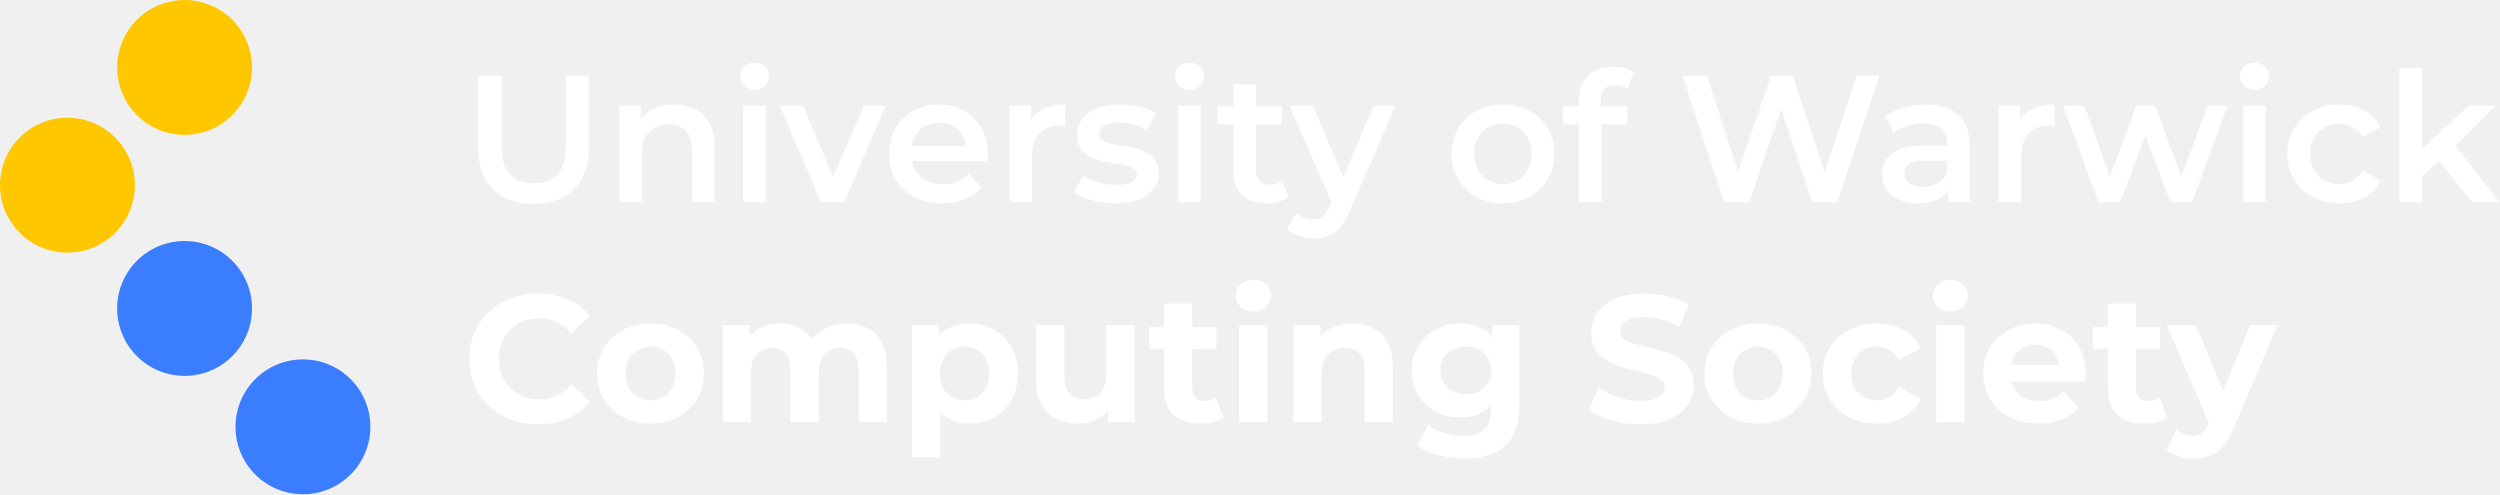
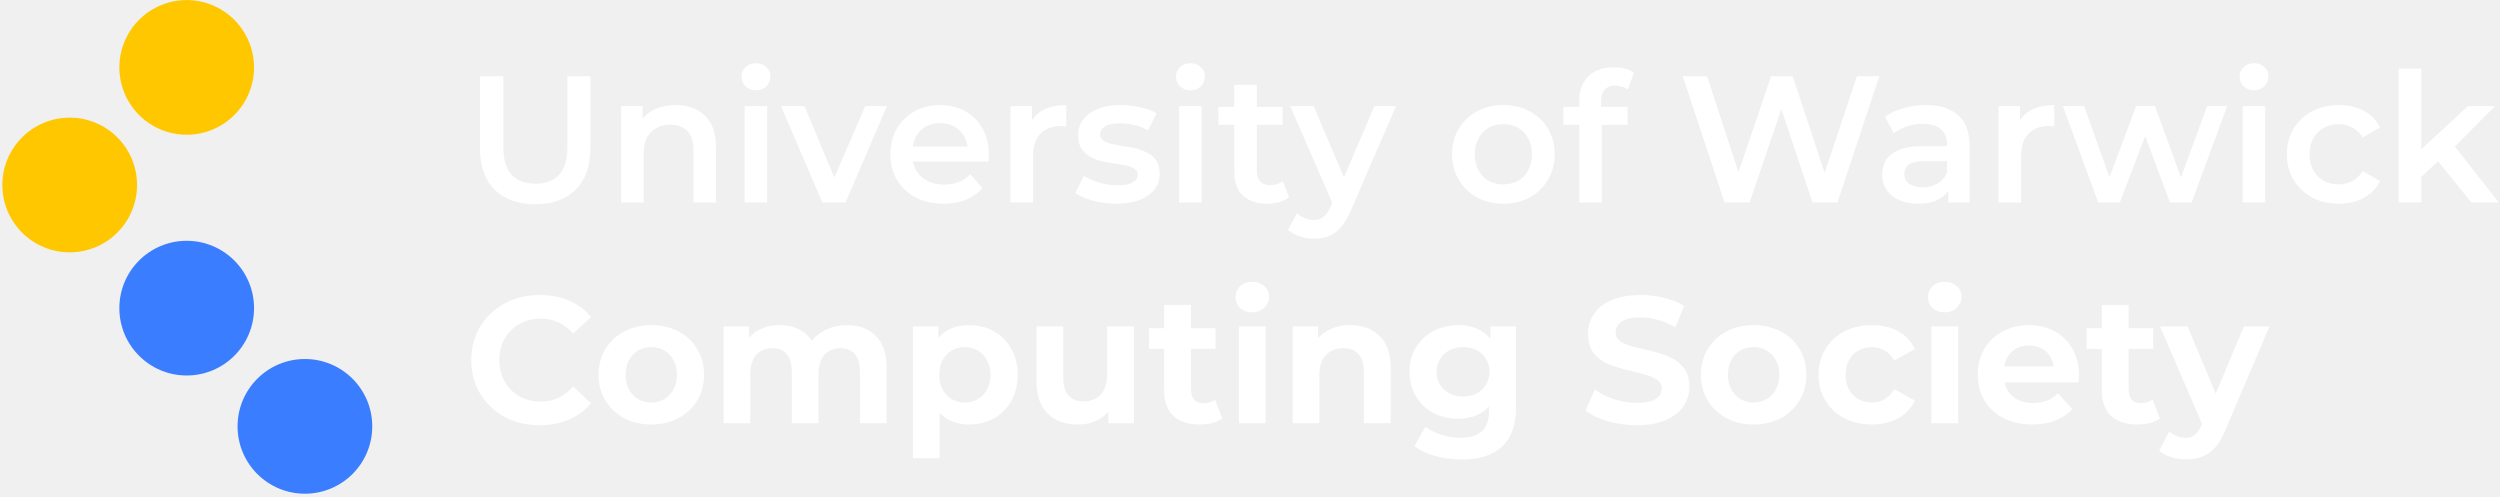
- <svg xmlns="http://www.w3.org/2000/svg" width="1500" height="297" viewBox="0 0 1500 297" fill="none">
-   <path d="M110.746 80.916C102.744 80.916 94.922 78.543 88.269 74.098C81.615 69.652 76.43 63.334 73.368 55.941C70.305 48.548 69.504 40.413 71.065 32.565C72.626 24.717 76.48 17.508 82.138 11.85C87.796 6.192 95.005 2.338 102.853 0.777C110.701 -0.784 118.836 0.018 126.229 3.08C133.621 6.142 139.94 11.328 144.386 17.981C148.831 24.634 151.204 32.456 151.204 40.458C151.195 51.185 146.929 61.471 139.344 69.056C131.759 76.641 121.473 80.907 110.746 80.916V80.916Z" fill="#FFC700" />
-   <path d="M40.458 151.552C62.802 151.552 80.916 133.438 80.916 111.094C80.916 88.749 62.802 70.636 40.458 70.636C18.114 70.636 0 88.749 0 111.094C0 133.438 18.114 151.552 40.458 151.552Z" fill="#FFC700" />
-   <path d="M110.746 225.534C133.09 225.534 151.204 207.42 151.204 185.076C151.204 162.731 133.09 144.618 110.746 144.618C88.401 144.618 70.288 162.731 70.288 185.076C70.288 207.42 88.401 225.534 110.746 225.534Z" fill="#3A7DFF" />
-   <path d="M181.765 296.553C204.11 296.553 222.223 278.439 222.223 256.095C222.223 233.75 204.11 215.637 181.765 215.637C159.421 215.637 141.307 233.75 141.307 256.095C141.307 278.439 159.421 296.553 181.765 296.553Z" fill="#3A7DFF" />
-   <path d="M320.152 122.335C309.751 122.335 301.589 119.41 295.666 113.559C289.816 107.709 286.891 99.258 286.891 88.207V45.412H300.975V87.665C300.975 95.466 302.636 101.136 305.959 104.675C309.354 108.214 314.121 109.984 320.26 109.984C326.399 109.984 331.13 108.214 334.453 104.675C337.775 101.136 339.437 95.466 339.437 87.665V45.412H353.304V88.207C353.304 99.258 350.343 107.709 344.42 113.559C338.57 119.41 330.48 122.335 320.152 122.335ZM404.557 62.747C409.18 62.747 413.297 63.649 416.908 65.455C420.592 67.261 423.481 70.042 425.576 73.797C427.67 77.481 428.718 82.248 428.718 88.099V121.251H415.175V89.832C415.175 84.704 413.947 80.876 411.491 78.348C409.108 75.82 405.749 74.556 401.415 74.556C398.237 74.556 395.42 75.206 392.965 76.506C390.509 77.806 388.595 79.756 387.222 82.357C385.922 84.885 385.272 88.099 385.272 91.999V121.251H371.729V63.397H384.622V78.998L382.347 74.231C384.369 70.547 387.295 67.73 391.123 65.78C395.023 63.758 399.501 62.747 404.557 62.747ZM445.897 121.251V63.397H459.44V121.251H445.897ZM452.723 53.862C450.195 53.862 448.1 53.068 446.439 51.479C444.85 49.89 444.056 47.976 444.056 45.737C444.056 43.425 444.85 41.511 446.439 39.995C448.1 38.406 450.195 37.611 452.723 37.611C455.251 37.611 457.309 38.37 458.898 39.886C460.56 41.331 461.39 43.173 461.39 45.412C461.39 47.795 460.596 49.818 459.007 51.479C457.418 53.068 455.323 53.862 452.723 53.862ZM492.6 121.251L467.789 63.397H481.874L503.217 114.426H496.283L518.385 63.397H531.386L506.576 121.251H492.6ZM565.457 122.01C559.029 122.01 553.395 120.746 548.556 118.218C543.789 115.618 540.069 112.078 537.397 107.6C534.797 103.122 533.496 98.03 533.496 92.324C533.496 86.546 534.76 81.454 537.288 77.048C539.889 72.57 543.428 69.067 547.906 66.539C552.456 64.011 557.621 62.747 563.399 62.747C569.033 62.747 574.053 63.974 578.459 66.43C582.864 68.886 586.331 72.353 588.859 76.831C591.387 81.309 592.651 86.582 592.651 92.649C592.651 93.227 592.615 93.877 592.543 94.599C592.543 95.322 592.507 96.008 592.435 96.658H544.222V87.665H585.284L579.975 90.482C580.048 87.16 579.361 84.234 577.917 81.707C576.472 79.178 574.486 77.192 571.958 75.748C569.502 74.303 566.649 73.581 563.399 73.581C560.076 73.581 557.151 74.303 554.623 75.748C552.167 77.192 550.217 79.215 548.773 81.815C547.4 84.343 546.714 87.34 546.714 90.807V92.974C546.714 96.441 547.509 99.511 549.098 102.183C550.687 104.856 552.926 106.914 555.815 108.359C558.704 109.803 562.027 110.526 565.782 110.526C569.033 110.526 571.958 110.02 574.558 109.009C577.158 107.998 579.47 106.409 581.492 104.242L588.751 112.584C586.151 115.618 582.864 117.965 578.892 119.626C574.992 121.215 570.513 122.01 565.457 122.01ZM605.66 121.251V63.397H618.553V79.323L617.036 74.664C618.769 70.764 621.478 67.803 625.162 65.78C628.918 63.758 633.576 62.747 639.138 62.747V75.639C638.56 75.495 638.018 75.423 637.513 75.423C637.007 75.35 636.502 75.314 635.996 75.314C630.868 75.314 626.787 76.831 623.753 79.865C620.72 82.826 619.203 87.268 619.203 93.191V121.251H605.66ZM669.032 122.01C664.193 122.01 659.534 121.396 655.056 120.168C650.65 118.868 647.147 117.315 644.546 115.509L649.747 105.217C652.347 106.878 655.453 108.25 659.064 109.334C662.676 110.417 666.287 110.959 669.899 110.959C674.16 110.959 677.23 110.381 679.108 109.225C681.058 108.07 682.033 106.517 682.033 104.567C682.033 102.978 681.383 101.786 680.083 100.991C678.783 100.125 677.085 99.475 674.991 99.041C672.896 98.608 670.549 98.211 667.948 97.85C665.42 97.488 662.856 97.019 660.256 96.441C657.728 95.791 655.417 94.888 653.322 93.733C651.228 92.505 649.53 90.879 648.23 88.857C646.93 86.835 646.28 84.162 646.28 80.84C646.28 77.156 647.327 73.978 649.422 71.306C651.517 68.561 654.442 66.466 658.198 65.022C662.026 63.505 666.54 62.747 671.74 62.747C675.641 62.747 679.577 63.18 683.55 64.047C687.522 64.913 690.809 66.141 693.409 67.73L688.208 78.023C685.464 76.362 682.683 75.242 679.866 74.664C677.121 74.014 674.377 73.689 671.632 73.689C667.515 73.689 664.445 74.303 662.423 75.531C660.473 76.759 659.498 78.312 659.498 80.19C659.498 81.923 660.148 83.223 661.448 84.09C662.748 84.957 664.445 85.643 666.54 86.148C668.635 86.654 670.946 87.088 673.474 87.449C676.074 87.738 678.638 88.207 681.166 88.857C683.694 89.507 686.006 90.41 688.1 91.566C690.267 92.649 692 94.202 693.301 96.224C694.601 98.247 695.251 100.883 695.251 104.133C695.251 107.745 694.167 110.887 692 113.559C689.906 116.232 686.908 118.326 683.008 119.843C679.108 121.288 674.449 122.01 669.032 122.01ZM706.914 121.251V63.397H720.456V121.251H706.914ZM713.739 53.862C711.211 53.862 709.117 53.068 707.455 51.479C705.866 49.89 705.072 47.976 705.072 45.737C705.072 43.425 705.866 41.511 707.455 39.995C709.117 38.406 711.211 37.611 713.739 37.611C716.267 37.611 718.326 38.37 719.915 39.886C721.576 41.331 722.407 43.173 722.407 45.412C722.407 47.795 721.612 49.818 720.023 51.479C718.434 53.068 716.339 53.862 713.739 53.862ZM760.008 122.01C753.652 122.01 748.741 120.385 745.274 117.134C741.807 113.812 740.073 108.937 740.073 102.508V50.612H753.616V102.183C753.616 104.928 754.302 107.059 755.674 108.575C757.119 110.092 759.105 110.851 761.633 110.851C764.667 110.851 767.195 110.056 769.217 108.467L773.009 118.11C771.42 119.41 769.47 120.385 767.159 121.035C764.847 121.685 762.464 122.01 760.008 122.01ZM730.539 74.664V63.83H769.109V74.664H730.539ZM787.859 143.028C785.042 143.028 782.225 142.559 779.408 141.62C776.591 140.681 774.244 139.381 772.366 137.72L777.783 127.752C779.155 128.98 780.708 129.955 782.442 130.677C784.175 131.4 785.945 131.761 787.751 131.761C790.206 131.761 792.193 131.147 793.709 129.919C795.226 128.691 796.635 126.632 797.935 123.743L801.293 116.159L802.377 114.534L824.262 63.397H837.263L810.177 125.91C808.372 130.244 806.349 133.675 804.11 136.203C801.943 138.731 799.488 140.5 796.743 141.511C794.071 142.523 791.109 143.028 787.859 143.028ZM799.777 123.31L773.666 63.397H787.751L808.986 113.342L799.777 123.31ZM901.672 122.01C895.749 122.01 890.476 120.746 885.854 118.218C881.231 115.618 877.584 112.078 874.911 107.6C872.239 103.122 870.902 98.03 870.902 92.324C870.902 86.546 872.239 81.454 874.911 77.048C877.584 72.57 881.231 69.067 885.854 66.539C890.476 64.011 895.749 62.747 901.672 62.747C907.667 62.747 912.975 64.011 917.598 66.539C922.293 69.067 925.94 72.534 928.541 76.939C931.213 81.345 932.549 86.474 932.549 92.324C932.549 98.03 931.213 103.122 928.541 107.6C925.94 112.078 922.293 115.618 917.598 118.218C912.975 120.746 907.667 122.01 901.672 122.01ZM901.672 110.417C904.994 110.417 907.956 109.695 910.556 108.25C913.156 106.806 915.178 104.711 916.623 101.967C918.14 99.222 918.898 96.008 918.898 92.324C918.898 88.568 918.14 85.354 916.623 82.682C915.178 79.937 913.156 77.842 910.556 76.398C907.956 74.953 905.03 74.231 901.78 74.231C898.458 74.231 895.496 74.953 892.896 76.398C890.368 77.842 888.346 79.937 886.829 82.682C885.312 85.354 884.554 88.568 884.554 92.324C884.554 96.008 885.312 99.222 886.829 101.967C888.346 104.711 890.368 106.806 892.896 108.25C895.496 109.695 898.421 110.417 901.672 110.417ZM947.341 121.251V60.146C947.341 54.079 949.111 49.24 952.65 45.629C956.262 41.945 961.39 40.103 968.035 40.103C970.418 40.103 972.657 40.356 974.752 40.861C976.919 41.367 978.725 42.161 980.169 43.245L976.486 53.429C975.474 52.635 974.319 52.057 973.019 51.696C971.718 51.262 970.382 51.046 969.01 51.046C966.193 51.046 964.062 51.84 962.618 53.429C961.173 54.946 960.451 57.257 960.451 60.363V66.864L960.884 72.931V121.251H947.341ZM937.807 74.664V63.83H976.377V74.664H937.807ZM1034.61 121.251L1009.48 45.412H1024.1L1046.53 113.993H1039.27L1062.56 45.412H1075.57L1098.21 113.993H1091.17L1114.14 45.412H1127.57L1102.43 121.251H1087.48L1066.79 59.388H1070.69L1049.67 121.251H1034.61ZM1169.05 121.251V109.55L1168.29 107.059V86.582C1168.29 82.609 1167.1 79.54 1164.72 77.373C1162.33 75.134 1158.72 74.014 1153.88 74.014C1150.63 74.014 1147.42 74.52 1144.24 75.531C1141.13 76.542 1138.5 77.951 1136.33 79.756L1131.02 69.897C1134.13 67.514 1137.81 65.744 1142.07 64.588C1146.41 63.361 1150.89 62.747 1155.51 62.747C1163.89 62.747 1170.35 64.769 1174.9 68.814C1179.52 72.786 1181.83 78.962 1181.83 87.34V121.251H1169.05ZM1150.85 122.01C1146.52 122.01 1142.72 121.288 1139.47 119.843C1136.22 118.326 1133.69 116.268 1131.89 113.667C1130.16 110.995 1129.29 107.998 1129.29 104.675C1129.29 101.425 1130.05 98.5 1131.56 95.899C1133.15 93.299 1135.72 91.241 1139.26 89.724C1142.8 88.207 1147.49 87.449 1153.34 87.449H1170.13V96.441H1154.32C1149.69 96.441 1146.59 97.2 1145 98.716C1143.41 100.161 1142.62 101.967 1142.62 104.133C1142.62 106.589 1143.59 108.539 1145.54 109.984C1147.49 111.428 1150.2 112.151 1153.67 112.151C1156.99 112.151 1159.95 111.392 1162.55 109.876C1165.22 108.359 1167.14 106.12 1168.29 103.158L1170.57 111.284C1169.27 114.679 1166.92 117.315 1163.53 119.193C1160.2 121.071 1155.98 122.01 1150.85 122.01ZM1199.22 121.251V63.397H1212.11V79.323L1210.59 74.664C1212.32 70.764 1215.03 67.803 1218.72 65.78C1222.47 63.758 1227.13 62.747 1232.69 62.747V75.639C1232.12 75.495 1231.57 75.423 1231.07 75.423C1230.56 75.35 1230.06 75.314 1229.55 75.314C1224.42 75.314 1220.34 76.831 1217.31 79.865C1214.28 82.826 1212.76 87.268 1212.76 93.191V121.251H1199.22ZM1259.08 121.251L1237.85 63.397H1250.63L1268.83 114.426H1262.77L1281.83 63.397H1293.21L1311.74 114.426H1305.78L1324.52 63.397H1336.55L1315.2 121.251H1302.2L1285.3 76.073H1289.31L1272.08 121.251H1259.08ZM1345.86 121.251V63.397H1359.4V121.251H1345.86ZM1352.68 53.862C1350.16 53.862 1348.06 53.068 1346.4 51.479C1344.81 49.89 1344.02 47.976 1344.02 45.737C1344.02 43.425 1344.81 41.511 1346.4 39.995C1348.06 38.406 1350.16 37.611 1352.68 37.611C1355.21 37.611 1357.27 38.37 1358.86 39.886C1360.52 41.331 1361.35 43.173 1361.35 45.412C1361.35 47.795 1360.56 49.818 1358.97 51.479C1357.38 53.068 1355.28 53.862 1352.68 53.862ZM1403.72 122.01C1397.65 122.01 1392.24 120.746 1387.47 118.218C1382.77 115.618 1379.09 112.078 1376.42 107.6C1373.75 103.122 1372.41 98.03 1372.41 92.324C1372.41 86.546 1373.75 81.454 1376.42 77.048C1379.09 72.57 1382.77 69.067 1387.47 66.539C1392.24 64.011 1397.65 62.747 1403.72 62.747C1409.35 62.747 1414.3 63.902 1418.56 66.213C1422.9 68.453 1426.18 71.775 1428.42 76.181L1418.02 82.248C1416.29 79.504 1414.16 77.481 1411.63 76.181C1409.17 74.881 1406.5 74.231 1403.61 74.231C1400.29 74.231 1397.29 74.953 1394.62 76.398C1391.95 77.842 1389.85 79.937 1388.34 82.682C1386.82 85.354 1386.06 88.568 1386.06 92.324C1386.06 96.08 1386.82 99.33 1388.34 102.075C1389.85 104.747 1391.95 106.806 1394.62 108.25C1397.29 109.695 1400.29 110.417 1403.61 110.417C1406.5 110.417 1409.17 109.767 1411.63 108.467C1414.16 107.167 1416.29 105.145 1418.02 102.4L1428.42 108.467C1426.18 112.801 1422.9 116.159 1418.56 118.543C1414.3 120.854 1409.35 122.01 1403.72 122.01ZM1450.65 108.359L1450.98 91.349L1481.2 63.397H1497.45L1471.78 89.182L1464.63 95.141L1450.65 108.359ZM1439.6 121.251V40.861H1453.14V121.251H1439.6ZM1483.26 121.251L1462.14 95.141L1470.69 84.307L1499.73 121.251H1483.26ZM322.644 254.552C316.793 254.552 311.34 253.613 306.284 251.735C301.3 249.785 296.966 247.04 293.283 243.501C289.599 239.961 286.71 235.808 284.615 231.041C282.593 226.274 281.582 221.038 281.582 215.332C281.582 209.626 282.593 204.389 284.615 199.622C286.71 194.855 289.599 190.702 293.283 187.163C297.039 183.623 301.408 180.915 306.392 179.037C311.376 177.087 316.829 176.112 322.752 176.112C329.325 176.112 335.247 177.267 340.52 179.579C345.865 181.818 350.343 185.14 353.955 189.546L342.687 199.947C340.087 196.986 337.198 194.783 334.02 193.338C330.841 191.821 327.375 191.063 323.619 191.063C320.079 191.063 316.829 191.641 313.868 192.796C310.906 193.952 308.342 195.613 306.176 197.78C304.009 199.947 302.311 202.511 301.083 205.472C299.928 208.434 299.35 211.72 299.35 215.332C299.35 218.943 299.928 222.229 301.083 225.191C302.311 228.152 304.009 230.716 306.176 232.883C308.342 235.05 310.906 236.711 313.868 237.867C316.829 239.023 320.079 239.6 323.619 239.6C327.375 239.6 330.841 238.878 334.02 237.433C337.198 235.917 340.087 233.641 342.687 230.608L353.955 241.009C350.343 245.415 345.865 248.773 340.52 251.085C335.247 253.396 329.289 254.552 322.644 254.552ZM390.341 254.118C384.129 254.118 378.604 252.818 373.764 250.218C368.997 247.618 365.205 244.078 362.388 239.6C359.644 235.05 358.271 229.886 358.271 224.107C358.271 218.257 359.644 213.093 362.388 208.614C365.205 204.064 368.997 200.525 373.764 197.997C378.604 195.397 384.129 194.097 390.341 194.097C396.48 194.097 401.969 195.397 406.809 197.997C411.648 200.525 415.44 204.028 418.185 208.506C420.929 212.984 422.302 218.185 422.302 224.107C422.302 229.886 420.929 235.05 418.185 239.6C415.44 244.078 411.648 247.618 406.809 250.218C401.969 252.818 396.48 254.118 390.341 254.118ZM390.341 240.25C393.158 240.25 395.686 239.6 397.925 238.3C400.164 237 401.933 235.158 403.233 232.775C404.533 230.319 405.184 227.43 405.184 224.107C405.184 220.713 404.533 217.824 403.233 215.44C401.933 213.056 400.164 211.215 397.925 209.915C395.686 208.614 393.158 207.964 390.341 207.964C387.524 207.964 384.996 208.614 382.757 209.915C380.518 211.215 378.712 213.056 377.34 215.44C376.039 217.824 375.389 220.713 375.389 224.107C375.389 227.43 376.039 230.319 377.34 232.775C378.712 235.158 380.518 237 382.757 238.3C384.996 239.6 387.524 240.25 390.341 240.25ZM508.247 194.097C512.869 194.097 516.95 195.035 520.489 196.913C524.101 198.719 526.918 201.536 528.94 205.364C531.035 209.12 532.082 213.959 532.082 219.882V253.251H515.181V222.482C515.181 217.787 514.206 214.32 512.255 212.081C510.305 209.842 507.561 208.723 504.021 208.723C501.566 208.723 499.363 209.301 497.412 210.456C495.462 211.54 493.946 213.201 492.862 215.44C491.779 217.679 491.237 220.532 491.237 223.999V253.251H474.336V222.482C474.336 217.787 473.36 214.32 471.41 212.081C469.532 209.842 466.824 208.723 463.285 208.723C460.829 208.723 458.626 209.301 456.676 210.456C454.726 211.54 453.209 213.201 452.125 215.44C451.042 217.679 450.5 220.532 450.5 223.999V253.251H433.599V194.963H449.742V210.89L446.708 206.231C448.731 202.258 451.584 199.261 455.267 197.238C459.023 195.144 463.285 194.097 468.052 194.097C473.397 194.097 478.055 195.469 482.028 198.214C486.073 200.886 488.745 205.003 490.045 210.565L484.086 208.939C486.037 204.389 489.142 200.778 493.404 198.105C497.738 195.433 502.685 194.097 508.247 194.097ZM581.684 254.118C576.773 254.118 572.475 253.035 568.792 250.868C565.108 248.701 562.219 245.415 560.124 241.009C558.102 236.531 557.091 230.897 557.091 224.107C557.091 217.246 558.066 211.612 560.016 207.206C561.966 202.8 564.783 199.514 568.466 197.347C572.15 195.18 576.556 194.097 581.684 194.097C587.174 194.097 592.085 195.361 596.419 197.889C600.825 200.344 604.292 203.811 606.82 208.289C609.42 212.768 610.72 218.04 610.72 224.107C610.72 230.247 609.42 235.556 606.82 240.034C604.292 244.512 600.825 247.979 596.419 250.435C592.085 252.89 587.174 254.118 581.684 254.118ZM547.231 274.27V194.963H563.374V206.881L563.049 224.216L564.133 241.442V274.27H547.231ZM578.759 240.25C581.576 240.25 584.068 239.6 586.235 238.3C588.474 237 590.243 235.158 591.543 232.775C592.916 230.319 593.602 227.43 593.602 224.107C593.602 220.713 592.916 217.824 591.543 215.44C590.243 213.056 588.474 211.215 586.235 209.915C584.068 208.614 581.576 207.964 578.759 207.964C575.942 207.964 573.414 208.614 571.175 209.915C568.936 211.215 567.166 213.056 565.866 215.44C564.566 217.824 563.916 220.713 563.916 224.107C563.916 227.43 564.566 230.319 565.866 232.775C567.166 235.158 568.936 237 571.175 238.3C573.414 239.6 575.942 240.25 578.759 240.25ZM646.628 254.118C641.789 254.118 637.455 253.179 633.627 251.301C629.871 249.423 626.946 246.57 624.851 242.742C622.756 238.842 621.709 233.894 621.709 227.899V194.963H638.611V225.407C638.611 230.247 639.622 233.822 641.644 236.133C643.739 238.372 646.664 239.492 650.42 239.492C653.02 239.492 655.331 238.95 657.354 237.867C659.376 236.711 660.965 234.978 662.121 232.666C663.276 230.283 663.854 227.322 663.854 223.782V194.963H680.756V253.251H664.721V237.217L667.646 241.876C665.696 245.92 662.807 248.99 658.979 251.085C655.223 253.107 651.106 254.118 646.628 254.118ZM720.249 254.118C713.387 254.118 708.042 252.385 704.214 248.918C700.386 245.379 698.472 240.142 698.472 233.208V182.071H715.374V232.991C715.374 235.447 716.024 237.361 717.324 238.734C718.624 240.034 720.393 240.684 722.633 240.684C725.305 240.684 727.58 239.961 729.458 238.517L734.009 250.435C732.275 251.662 730.18 252.601 727.725 253.251C725.341 253.829 722.849 254.118 720.249 254.118ZM689.48 209.264V196.263H729.892V209.264H689.48ZM743.496 253.251V194.963H760.398V253.251H743.496ZM751.947 186.838C748.841 186.838 746.313 185.935 744.363 184.129C742.413 182.323 741.438 180.084 741.438 177.412C741.438 174.739 742.413 172.5 744.363 170.695C746.313 168.889 748.841 167.986 751.947 167.986C755.053 167.986 757.581 168.853 759.531 170.586C761.481 172.247 762.456 174.414 762.456 177.087C762.456 179.904 761.481 182.251 759.531 184.129C757.653 185.935 755.125 186.838 751.947 186.838ZM811.511 194.097C816.134 194.097 820.251 195.035 823.862 196.913C827.546 198.719 830.435 201.536 832.53 205.364C834.624 209.12 835.672 213.959 835.672 219.882V253.251H818.77V222.482C818.77 217.787 817.723 214.32 815.628 212.081C813.606 209.842 810.717 208.723 806.961 208.723C804.289 208.723 801.869 209.301 799.702 210.456C797.607 211.54 795.946 213.237 794.718 215.548C793.563 217.86 792.985 220.821 792.985 224.432V253.251H776.083V194.963H792.226V211.106L789.193 206.231C791.288 202.331 794.285 199.333 798.185 197.238C802.086 195.144 806.528 194.097 811.511 194.097ZM878.826 275.137C873.337 275.137 868.028 274.45 862.9 273.078C857.844 271.778 853.618 269.792 850.224 267.119L856.941 254.985C859.396 257.007 862.502 258.596 866.258 259.752C870.086 260.98 873.842 261.594 877.526 261.594C883.521 261.594 887.854 260.258 890.527 257.585C893.272 254.913 894.644 250.94 894.644 245.667V236.892L895.727 222.266L895.511 207.531V194.963H911.545V243.501C911.545 254.335 908.728 262.316 903.095 267.444C897.461 272.573 889.371 275.137 878.826 275.137ZM876.226 250.435C870.809 250.435 865.897 249.279 861.491 246.968C857.157 244.584 853.654 241.298 850.982 237.108C848.382 232.847 847.082 227.899 847.082 222.266C847.082 216.56 848.382 211.612 850.982 207.423C853.654 203.161 857.157 199.875 861.491 197.563C865.897 195.252 870.809 194.097 876.226 194.097C881.137 194.097 885.471 195.108 889.227 197.13C892.983 199.08 895.908 202.15 898.002 206.339C900.097 210.456 901.144 215.765 901.144 222.266C901.144 228.694 900.097 234.003 898.002 238.192C895.908 242.309 892.983 245.379 889.227 247.401C885.471 249.423 881.137 250.435 876.226 250.435ZM879.584 236.567C882.546 236.567 885.182 235.989 887.493 234.833C889.805 233.605 891.61 231.908 892.91 229.741C894.211 227.574 894.861 225.082 894.861 222.266C894.861 219.376 894.211 216.885 892.91 214.79C891.61 212.623 889.805 210.962 887.493 209.806C885.182 208.578 882.546 207.964 879.584 207.964C876.623 207.964 873.987 208.578 871.675 209.806C869.364 210.962 867.522 212.623 866.15 214.79C864.85 216.885 864.2 219.376 864.2 222.266C864.2 225.082 864.85 227.574 866.15 229.741C867.522 231.908 869.364 233.605 871.675 234.833C873.987 235.989 876.623 236.567 879.584 236.567ZM984.069 254.552C978.002 254.552 972.188 253.757 966.626 252.168C961.065 250.507 956.587 248.376 953.192 245.776L959.151 232.558C962.401 234.869 966.229 236.783 970.635 238.3C975.113 239.745 979.627 240.467 984.178 240.467C987.645 240.467 990.426 240.142 992.52 239.492C994.687 238.77 996.276 237.795 997.287 236.567C998.298 235.339 998.804 233.93 998.804 232.341C998.804 230.319 998.01 228.73 996.421 227.574C994.831 226.346 992.737 225.371 990.137 224.649C987.536 223.855 984.647 223.132 981.469 222.482C978.363 221.76 975.222 220.893 972.043 219.882C968.938 218.871 966.085 217.571 963.484 215.982C960.884 214.393 958.753 212.298 957.092 209.698C955.503 207.098 954.709 203.775 954.709 199.73C954.709 195.397 955.864 191.46 958.176 187.921C960.559 184.31 964.098 181.457 968.793 179.362C973.56 177.195 979.519 176.112 986.67 176.112C991.437 176.112 996.132 176.69 1000.75 177.845C1005.38 178.929 1009.46 180.59 1013 182.829L1007.58 196.155C1004.04 194.133 1000.5 192.652 996.962 191.713C993.423 190.702 989.956 190.196 986.561 190.196C983.167 190.196 980.386 190.593 978.219 191.388C976.052 192.182 974.499 193.23 973.56 194.53C972.621 195.758 972.152 197.202 972.152 198.864C972.152 200.814 972.946 202.403 974.535 203.631C976.124 204.786 978.219 205.725 980.819 206.448C983.419 207.17 986.272 207.892 989.378 208.614C992.556 209.337 995.698 210.167 998.804 211.106C1001.98 212.045 1004.87 213.309 1007.47 214.898C1010.07 216.487 1012.17 218.582 1013.76 221.182C1015.42 223.782 1016.25 227.069 1016.25 231.041C1016.25 235.303 1015.06 239.203 1012.67 242.742C1010.29 246.281 1006.71 249.134 1001.95 251.301C997.251 253.468 991.292 254.552 984.069 254.552ZM1054.78 254.118C1048.57 254.118 1043.05 252.818 1038.21 250.218C1033.44 247.618 1029.65 244.078 1026.83 239.6C1024.09 235.05 1022.71 229.886 1022.71 224.107C1022.71 218.257 1024.09 213.093 1026.83 208.614C1029.65 204.064 1033.44 200.525 1038.21 197.997C1043.05 195.397 1048.57 194.097 1054.78 194.097C1060.92 194.097 1066.41 195.397 1071.25 197.997C1076.09 200.525 1079.88 204.028 1082.63 208.506C1085.37 212.984 1086.75 218.185 1086.75 224.107C1086.75 229.886 1085.37 235.05 1082.63 239.6C1079.88 244.078 1076.09 247.618 1071.25 250.218C1066.41 252.818 1060.92 254.118 1054.78 254.118ZM1054.78 240.25C1057.6 240.25 1060.13 239.6 1062.37 238.3C1064.61 237 1066.38 235.158 1067.68 232.775C1068.98 230.319 1069.63 227.43 1069.63 224.107C1069.63 220.713 1068.98 217.824 1067.68 215.44C1066.38 213.056 1064.61 211.215 1062.37 209.915C1060.13 208.614 1057.6 207.964 1054.78 207.964C1051.97 207.964 1049.44 208.614 1047.2 209.915C1044.96 211.215 1043.16 213.056 1041.78 215.44C1040.48 217.824 1039.83 220.713 1039.83 224.107C1039.83 227.43 1040.48 230.319 1041.78 232.775C1043.16 235.158 1044.96 237 1047.2 238.3C1049.44 239.6 1051.97 240.25 1054.78 240.25ZM1126.21 254.118C1119.93 254.118 1114.33 252.854 1109.42 250.326C1104.51 247.726 1100.64 244.151 1097.83 239.6C1095.08 235.05 1093.71 229.886 1093.71 224.107C1093.71 218.257 1095.08 213.093 1097.83 208.614C1100.64 204.064 1104.51 200.525 1109.42 197.997C1114.33 195.397 1119.93 194.097 1126.21 194.097C1132.35 194.097 1137.7 195.397 1142.25 197.997C1146.8 200.525 1150.15 204.172 1152.32 208.939L1139.21 215.982C1137.7 213.237 1135.78 211.215 1133.47 209.915C1131.23 208.614 1128.78 207.964 1126.1 207.964C1123.21 207.964 1120.61 208.614 1118.3 209.915C1115.99 211.215 1114.15 213.056 1112.78 215.44C1111.48 217.824 1110.83 220.713 1110.83 224.107C1110.83 227.502 1111.48 230.391 1112.78 232.775C1114.15 235.158 1115.99 237 1118.3 238.3C1120.61 239.6 1123.21 240.25 1126.1 240.25C1128.78 240.25 1131.23 239.636 1133.47 238.409C1135.78 237.108 1137.7 235.05 1139.21 232.233L1152.32 239.384C1150.15 244.078 1146.8 247.726 1142.25 250.326C1137.7 252.854 1132.35 254.118 1126.21 254.118ZM1161.74 253.251V194.963H1178.64V253.251H1161.74ZM1170.19 186.838C1167.08 186.838 1164.55 185.935 1162.6 184.129C1160.65 182.323 1159.68 180.084 1159.68 177.412C1159.68 174.739 1160.65 172.5 1162.6 170.695C1164.55 168.889 1167.08 167.986 1170.19 167.986C1173.29 167.986 1175.82 168.853 1177.77 170.586C1179.72 172.247 1180.7 174.414 1180.7 177.087C1180.7 179.904 1179.72 182.251 1177.77 184.129C1175.89 185.935 1173.36 186.838 1170.19 186.838ZM1223.25 254.118C1216.61 254.118 1210.76 252.818 1205.7 250.218C1200.72 247.618 1196.85 244.078 1194.11 239.6C1191.36 235.05 1189.99 229.886 1189.99 224.107C1189.99 218.257 1191.33 213.093 1194 208.614C1196.74 204.064 1200.46 200.525 1205.16 197.997C1209.85 195.397 1215.16 194.097 1221.08 194.097C1226.79 194.097 1231.92 195.324 1236.47 197.78C1241.09 200.164 1244.74 203.631 1247.41 208.181C1250.08 212.659 1251.42 218.04 1251.42 224.324C1251.42 224.974 1251.38 225.733 1251.31 226.599C1251.24 227.394 1251.17 228.152 1251.09 228.874H1203.75V219.015H1242.21L1235.71 221.941C1235.71 218.907 1235.1 216.271 1233.87 214.032C1232.64 211.792 1230.94 210.059 1228.78 208.831C1226.61 207.531 1224.08 206.881 1221.19 206.881C1218.3 206.881 1215.74 207.531 1213.5 208.831C1211.33 210.059 1209.64 211.829 1208.41 214.14C1207.18 216.379 1206.57 219.051 1206.57 222.157V224.757C1206.57 227.935 1207.25 230.752 1208.62 233.208C1210.07 235.592 1212.06 237.433 1214.58 238.734C1217.18 239.961 1220.22 240.575 1223.68 240.575C1226.79 240.575 1229.5 240.106 1231.81 239.167C1234.19 238.228 1236.36 236.82 1238.31 234.942L1247.3 244.692C1244.63 247.726 1241.27 250.073 1237.23 251.735C1233.18 253.324 1228.52 254.118 1223.25 254.118ZM1286.51 254.118C1279.65 254.118 1274.3 252.385 1270.47 248.918C1266.64 245.379 1264.73 240.142 1264.73 233.208V182.071H1281.63V232.991C1281.63 235.447 1282.28 237.361 1283.58 238.734C1284.88 240.034 1286.65 240.684 1288.89 240.684C1291.56 240.684 1293.84 239.961 1295.72 238.517L1300.27 250.435C1298.53 251.662 1296.44 252.601 1293.98 253.251C1291.6 253.829 1289.11 254.118 1286.51 254.118ZM1255.74 209.264V196.263H1296.15V209.264H1255.74ZM1316.06 275.137C1313.03 275.137 1310.03 274.667 1307.07 273.728C1304.11 272.789 1301.69 271.489 1299.81 269.828L1305.99 257.802C1307.29 258.957 1308.77 259.86 1310.43 260.51C1312.16 261.16 1313.86 261.485 1315.52 261.485C1317.91 261.485 1319.78 260.908 1321.16 259.752C1322.6 258.669 1323.9 256.827 1325.06 254.227L1328.09 247.076L1329.39 245.234L1350.3 194.963H1366.55L1340.22 256.827C1338.35 261.522 1336.18 265.205 1333.72 267.878C1331.34 270.55 1328.67 272.428 1325.71 273.511C1322.82 274.595 1319.6 275.137 1316.06 275.137ZM1326.03 255.527L1300.03 194.963H1317.47L1337.62 243.717L1326.03 255.527Z" fill="white" />
+ <svg xmlns="http://www.w3.org/2000/svg" width="770" height="153" viewBox="0 0 770 153" fill="none">
+   <path d="M57.502 41.506C53.4 41.506 49.389 40.289 45.978 38.01C42.567 35.731 39.909 32.492 38.339 28.701C36.769 24.911 36.358 20.74 37.158 16.717C37.959 12.693 39.934 8.997 42.835 6.096C45.736 3.195 49.432 1.22 53.456 0.419C57.479 -0.381 61.65 0.03 65.44 1.6C69.23 3.17 72.47 5.828 74.749 9.239C77.028 12.65 78.245 16.661 78.245 20.763C78.24 26.263 76.053 31.536 72.164 35.425C68.275 39.314 63.002 41.501 57.502 41.506V41.506Z" fill="#FFC700" />
+   <path d="M21.466 77.72C32.922 77.72 42.209 68.434 42.209 56.978C42.209 45.522 32.922 36.235 21.466 36.235C10.01 36.235 0.724 45.522 0.724 56.978C0.724 68.434 10.01 77.72 21.466 77.72Z" fill="#FFC700" />
+   <path d="M57.502 115.651C68.958 115.651 78.245 106.364 78.245 94.908C78.245 83.452 68.958 74.165 57.502 74.165C46.047 74.165 36.76 83.452 36.76 94.908C36.76 106.364 46.047 115.651 57.502 115.651Z" fill="#3A7DFF" />
+   <path d="M93.914 152.062C105.369 152.062 114.656 142.775 114.656 131.319C114.656 119.864 105.369 110.577 93.914 110.577C82.458 110.577 73.171 119.864 73.171 131.319C73.171 142.775 82.458 152.062 93.914 152.062Z" fill="#3A7DFF" />
+   <path d="M164.864 62.908C159.531 62.908 155.347 61.408 152.31 58.409C149.311 55.41 147.811 51.077 147.811 45.411V23.47H155.032V45.133C155.032 49.133 155.884 52.04 157.587 53.854C159.327 55.669 161.772 56.576 164.919 56.576C168.067 56.576 170.492 55.669 172.196 53.854C173.899 52.04 174.751 49.133 174.751 45.133V23.47H181.861V45.411C181.861 51.077 180.343 55.41 177.306 58.409C174.307 61.408 170.159 62.908 164.864 62.908ZM208.138 32.358C210.508 32.358 212.619 32.821 214.47 33.746C216.359 34.672 217.84 36.098 218.914 38.023C219.988 39.912 220.525 42.356 220.525 45.355V62.353H213.581V46.244C213.581 43.615 212.952 41.652 211.693 40.356C210.471 39.06 208.749 38.412 206.527 38.412C204.898 38.412 203.453 38.745 202.194 39.412C200.935 40.079 199.954 41.078 199.25 42.412C198.584 43.708 198.251 45.355 198.251 47.355V62.353H191.307V32.691H197.917V40.69L196.751 38.246C197.788 36.357 199.287 34.913 201.25 33.913C203.25 32.876 205.546 32.358 208.138 32.358ZM229.333 62.353V32.691H236.276V62.353H229.333ZM232.832 27.803C231.536 27.803 230.462 27.395 229.61 26.581C228.796 25.766 228.388 24.785 228.388 23.637C228.388 22.452 228.796 21.471 229.61 20.693C230.462 19.878 231.536 19.471 232.832 19.471C234.128 19.471 235.184 19.86 235.998 20.637C236.85 21.378 237.276 22.322 237.276 23.47C237.276 24.692 236.869 25.729 236.054 26.581C235.239 27.395 234.165 27.803 232.832 27.803ZM253.277 62.353L240.557 32.691H247.778L258.72 58.853H255.165L266.497 32.691H273.162L260.442 62.353H253.277ZM290.631 62.742C287.335 62.742 284.446 62.094 281.965 60.797C279.521 59.464 277.614 57.65 276.244 55.354C274.911 53.058 274.244 50.447 274.244 47.522C274.244 44.559 274.892 41.949 276.188 39.69C277.522 37.394 279.336 35.598 281.632 34.302C283.965 33.006 286.613 32.358 289.575 32.358C292.464 32.358 295.037 32.987 297.296 34.246C299.555 35.505 301.332 37.283 302.629 39.579C303.925 41.875 304.573 44.578 304.573 47.688C304.573 47.985 304.554 48.318 304.517 48.688C304.517 49.059 304.499 49.41 304.462 49.744H279.743V45.133H300.796L298.074 46.578C298.111 44.874 297.759 43.374 297.018 42.078C296.278 40.782 295.259 39.764 293.963 39.023C292.704 38.283 291.242 37.912 289.575 37.912C287.872 37.912 286.372 38.283 285.076 39.023C283.817 39.764 282.817 40.801 282.076 42.134C281.373 43.43 281.021 44.967 281.021 46.744V47.855C281.021 49.633 281.428 51.206 282.243 52.577C283.058 53.947 284.206 55.002 285.687 55.743C287.168 56.483 288.872 56.854 290.797 56.854C292.464 56.854 293.963 56.594 295.296 56.076C296.63 55.558 297.815 54.743 298.851 53.632L302.573 57.909C301.24 59.464 299.555 60.668 297.518 61.52C295.519 62.334 293.223 62.742 290.631 62.742ZM311.242 62.353V32.691H317.852V40.856L317.075 38.468C317.963 36.468 319.352 34.95 321.241 33.913C323.166 32.876 325.555 32.358 328.406 32.358V38.968C328.11 38.894 327.832 38.857 327.573 38.857C327.314 38.82 327.054 38.801 326.795 38.801C324.166 38.801 322.074 39.579 320.518 41.134C318.963 42.652 318.186 44.93 318.186 47.966V62.353H311.242ZM343.733 62.742C341.252 62.742 338.863 62.427 336.567 61.797C334.308 61.131 332.512 60.335 331.179 59.409L333.845 54.132C335.178 54.984 336.771 55.687 338.622 56.243C340.474 56.798 342.325 57.076 344.177 57.076C346.362 57.076 347.936 56.78 348.898 56.187C349.898 55.595 350.398 54.798 350.398 53.799C350.398 52.984 350.065 52.373 349.398 51.966C348.732 51.521 347.862 51.188 346.788 50.966C345.714 50.744 344.51 50.54 343.177 50.355C341.881 50.17 340.566 49.929 339.233 49.633C337.937 49.299 336.752 48.837 335.678 48.244C334.604 47.614 333.734 46.781 333.068 45.744C332.401 44.708 332.068 43.337 332.068 41.634C332.068 39.745 332.605 38.116 333.679 36.746C334.753 35.339 336.252 34.265 338.178 33.524C340.141 32.746 342.455 32.358 345.121 32.358C347.121 32.358 349.139 32.58 351.176 33.024C353.213 33.469 354.897 34.098 356.231 34.913L353.564 40.19C352.157 39.338 350.731 38.764 349.287 38.468C347.88 38.135 346.473 37.968 345.066 37.968C342.955 37.968 341.381 38.283 340.344 38.912C339.344 39.542 338.844 40.338 338.844 41.301C338.844 42.189 339.178 42.856 339.844 43.3C340.511 43.745 341.381 44.096 342.455 44.356C343.529 44.615 344.714 44.837 346.01 45.022C347.343 45.17 348.658 45.411 349.954 45.744C351.25 46.078 352.435 46.541 353.509 47.133C354.62 47.688 355.508 48.485 356.175 49.522C356.842 50.558 357.175 51.91 357.175 53.576C357.175 55.428 356.619 57.039 355.508 58.409C354.435 59.779 352.898 60.853 350.898 61.631C348.898 62.371 346.51 62.742 343.733 62.742ZM363.154 62.353V32.691H370.098V62.353H363.154ZM366.654 27.803C365.358 27.803 364.284 27.395 363.432 26.581C362.617 25.766 362.21 24.785 362.21 23.637C362.21 22.452 362.617 21.471 363.432 20.693C364.284 19.878 365.358 19.471 366.654 19.471C367.95 19.471 369.005 19.86 369.82 20.637C370.672 21.378 371.098 22.322 371.098 23.47C371.098 24.692 370.69 25.729 369.875 26.581C369.061 27.395 367.987 27.803 366.654 27.803ZM390.376 62.742C387.117 62.742 384.599 61.908 382.821 60.242C381.044 58.539 380.155 56.039 380.155 52.743V26.136H387.098V52.577C387.098 53.984 387.45 55.076 388.154 55.854C388.894 56.632 389.913 57.02 391.209 57.02C392.764 57.02 394.06 56.613 395.097 55.798L397.041 60.742C396.227 61.408 395.227 61.908 394.042 62.242C392.857 62.575 391.635 62.742 390.376 62.742ZM375.267 38.468V32.913H395.042V38.468H375.267ZM404.655 73.518C403.21 73.518 401.766 73.277 400.322 72.796C398.878 72.314 397.674 71.648 396.711 70.796L399.489 65.686C400.192 66.315 400.988 66.815 401.877 67.185C402.766 67.556 403.673 67.741 404.599 67.741C405.858 67.741 406.876 67.426 407.654 66.796C408.432 66.167 409.154 65.112 409.82 63.63L411.542 59.742L412.098 58.909L423.318 32.691H429.984L416.097 64.741C415.171 66.963 414.134 68.722 412.987 70.018C411.876 71.314 410.617 72.222 409.209 72.74C407.839 73.258 406.321 73.518 404.655 73.518ZM410.765 63.408L397.378 32.691H404.599L415.486 58.298L410.765 63.408ZM463.006 62.742C459.969 62.742 457.266 62.094 454.896 60.797C452.526 59.464 450.656 57.65 449.286 55.354C447.916 53.058 447.231 50.447 447.231 47.522C447.231 44.559 447.916 41.949 449.286 39.69C450.656 37.394 452.526 35.598 454.896 34.302C457.266 33.006 459.969 32.358 463.006 32.358C466.079 32.358 468.801 33.006 471.171 34.302C473.578 35.598 475.448 37.375 476.781 39.634C478.151 41.893 478.837 44.522 478.837 47.522C478.837 50.447 478.151 53.058 476.781 55.354C475.448 57.65 473.578 59.464 471.171 60.797C468.801 62.094 466.079 62.742 463.006 62.742ZM463.006 56.798C464.709 56.798 466.227 56.428 467.561 55.687C468.894 54.947 469.931 53.873 470.671 52.465C471.449 51.058 471.838 49.41 471.838 47.522C471.838 45.596 471.449 43.948 470.671 42.578C469.931 41.171 468.894 40.097 467.561 39.356C466.227 38.616 464.728 38.246 463.061 38.246C461.358 38.246 459.84 38.616 458.506 39.356C457.21 40.097 456.174 41.171 455.396 42.578C454.618 43.948 454.229 45.596 454.229 47.522C454.229 49.41 454.618 51.058 455.396 52.465C456.174 53.873 457.21 54.947 458.506 55.687C459.84 56.428 461.339 56.798 463.006 56.798ZM486.42 62.353V31.024C486.42 27.914 487.328 25.433 489.142 23.581C490.994 21.693 493.623 20.748 497.03 20.748C498.252 20.748 499.4 20.878 500.474 21.137C501.585 21.396 502.51 21.804 503.251 22.359L501.362 27.581C500.844 27.173 500.251 26.877 499.585 26.692C498.918 26.47 498.233 26.359 497.53 26.359C496.085 26.359 494.993 26.766 494.252 27.581C493.512 28.358 493.142 29.543 493.142 31.136V34.468L493.364 37.579V62.353H486.42ZM481.532 38.468V32.913H501.307V38.468H481.532ZM531.164 62.353L518.277 23.47H525.776L537.274 58.631H533.552L545.495 23.47H552.16L563.769 58.631H560.159L571.935 23.47H578.822L565.936 62.353H558.27L547.661 30.636H549.661L538.885 62.353H531.164ZM600.089 62.353V56.354L599.701 55.076V44.578C599.701 42.541 599.09 40.967 597.868 39.856C596.646 38.709 594.794 38.135 592.313 38.135C590.646 38.135 588.999 38.394 587.369 38.912C585.777 39.431 584.425 40.153 583.314 41.078L580.593 36.024C582.185 34.802 584.073 33.894 586.258 33.302C588.48 32.672 590.776 32.358 593.146 32.358C597.442 32.358 600.756 33.395 603.089 35.468C605.459 37.505 606.644 40.671 606.644 44.967V62.353H600.089ZM590.758 62.742C588.536 62.742 586.592 62.371 584.925 61.631C583.259 60.853 581.963 59.798 581.037 58.465C580.148 57.094 579.704 55.558 579.704 53.854C579.704 52.188 580.093 50.688 580.87 49.355C581.685 48.022 583 46.966 584.814 46.189C586.629 45.411 589.036 45.022 592.035 45.022H600.645V49.633H592.535C590.165 49.633 588.573 50.022 587.758 50.799C586.943 51.54 586.536 52.465 586.536 53.576C586.536 54.836 587.036 55.835 588.036 56.576C589.036 57.317 590.424 57.687 592.202 57.687C593.905 57.687 595.423 57.298 596.757 56.52C598.127 55.743 599.108 54.595 599.701 53.077L600.867 57.242C600.2 58.983 598.997 60.335 597.257 61.297C595.553 62.26 593.387 62.742 590.758 62.742ZM615.555 62.353V32.691H622.165V40.856L621.387 38.468C622.276 36.468 623.665 34.95 625.553 33.913C627.479 32.876 629.867 32.358 632.719 32.358V38.968C632.422 38.894 632.145 38.857 631.885 38.857C631.626 38.82 631.367 38.801 631.108 38.801C628.479 38.801 626.386 39.579 624.831 41.134C623.276 42.652 622.498 44.93 622.498 47.966V62.353H615.555ZM646.248 62.353L635.361 32.691H641.916L651.247 58.853H648.137L657.913 32.691H663.745L673.244 58.853H670.189L679.798 32.691H685.964L675.021 62.353H668.356L659.69 39.19H661.746L652.914 62.353H646.248ZM690.738 62.353V32.691H697.681V62.353H690.738ZM694.237 27.803C692.941 27.803 691.867 27.395 691.016 26.581C690.201 25.766 689.794 24.785 689.794 23.637C689.794 22.452 690.201 21.471 691.016 20.693C691.867 19.878 692.941 19.471 694.237 19.471C695.533 19.471 696.589 19.86 697.403 20.637C698.255 21.378 698.681 22.322 698.681 23.47C698.681 24.692 698.274 25.729 697.459 26.581C696.644 27.395 695.57 27.803 694.237 27.803ZM720.403 62.742C717.293 62.742 714.515 62.094 712.071 60.797C709.664 59.464 707.776 57.65 706.405 55.354C705.035 53.058 704.35 50.447 704.35 47.522C704.35 44.559 705.035 41.949 706.405 39.69C707.776 37.394 709.664 35.598 712.071 34.302C714.515 33.006 717.293 32.358 720.403 32.358C723.292 32.358 725.828 32.95 728.013 34.135C730.235 35.283 731.92 36.986 733.068 39.245L727.735 42.356C726.847 40.949 725.754 39.912 724.458 39.245C723.199 38.579 721.829 38.246 720.348 38.246C718.644 38.246 717.107 38.616 715.737 39.356C714.367 40.097 713.293 41.171 712.516 42.578C711.738 43.948 711.349 45.596 711.349 47.522C711.349 49.447 711.738 51.114 712.516 52.521C713.293 53.891 714.367 54.947 715.737 55.687C717.107 56.428 718.644 56.798 720.348 56.798C721.829 56.798 723.199 56.465 724.458 55.798C725.754 55.132 726.847 54.095 727.735 52.688L733.068 55.798C731.92 58.02 730.235 59.742 728.013 60.964C725.828 62.149 723.292 62.742 720.403 62.742ZM744.464 55.743L744.631 47.022L760.129 32.691H768.461L755.296 45.911L751.63 48.966L744.464 55.743ZM738.799 62.353V21.137H745.742V62.353H738.799ZM761.184 62.353L750.352 48.966L754.741 43.411L769.627 62.353H761.184ZM166.141 130.964C162.179 130.964 158.605 130.112 155.421 128.409C152.236 126.668 149.718 124.28 147.866 121.243C146.052 118.17 145.145 114.726 145.145 110.911C145.145 107.097 146.052 103.672 147.866 100.635C149.718 97.562 152.236 95.173 155.421 93.47C158.605 91.729 162.197 90.859 166.197 90.859C169.53 90.859 172.548 91.433 175.251 92.581C177.954 93.729 180.213 95.414 182.027 97.636L176.528 102.746C173.825 99.673 170.511 98.136 166.586 98.136C164.142 98.136 161.938 98.691 159.976 99.802C158.05 100.876 156.532 102.376 155.421 104.301C154.347 106.227 153.81 108.43 153.81 110.911C153.81 113.393 154.347 115.596 155.421 117.522C156.532 119.447 158.05 120.965 159.976 122.076C161.938 123.15 164.142 123.687 166.586 123.687C170.511 123.687 173.825 122.132 176.528 119.021L182.027 124.187C180.213 126.409 177.954 128.094 175.251 129.242C172.548 130.39 169.511 130.964 166.141 130.964ZM200.575 130.742C197.502 130.742 194.724 130.094 192.243 128.797C189.799 127.464 187.874 125.65 186.466 123.354C185.059 121.021 184.356 118.373 184.356 115.411C184.356 112.485 185.059 109.856 186.466 107.523C187.874 105.19 189.799 103.376 192.243 102.08C194.724 100.784 197.502 100.135 200.575 100.135C203.686 100.135 206.482 100.784 208.963 102.08C211.444 103.376 213.369 105.19 214.74 107.523C216.147 109.856 216.85 112.485 216.85 115.411C216.85 118.373 216.147 121.021 214.74 123.354C213.369 125.65 211.444 127.464 208.963 128.797C206.482 130.094 203.686 130.742 200.575 130.742ZM200.575 123.965C202.094 123.965 203.445 123.613 204.63 122.91C205.852 122.206 206.796 121.206 207.463 119.91C208.167 118.614 208.518 117.114 208.518 115.411C208.518 113.707 208.167 112.226 207.463 110.967C206.796 109.671 205.852 108.671 204.63 107.968C203.445 107.264 202.094 106.912 200.575 106.912C199.094 106.912 197.742 107.264 196.52 107.968C195.335 108.671 194.391 109.671 193.687 110.967C193.021 112.226 192.688 113.707 192.688 115.411C192.688 117.114 193.021 118.614 193.687 119.91C194.391 121.206 195.335 122.206 196.52 122.91C197.742 123.613 199.094 123.965 200.575 123.965ZM260.918 100.135C264.621 100.135 267.565 101.246 269.75 103.468C271.972 105.653 273.083 108.93 273.083 113.3V130.353H264.862V114.466C264.862 112.059 264.343 110.263 263.306 109.078C262.27 107.856 260.807 107.245 258.918 107.245C256.844 107.245 255.178 107.93 253.919 109.301C252.697 110.671 252.086 112.689 252.086 115.355V130.353H243.865V114.466C243.865 112.059 243.347 110.263 242.31 109.078C241.31 107.856 239.847 107.245 237.922 107.245C235.848 107.245 234.181 107.93 232.922 109.301C231.7 110.671 231.089 112.689 231.089 115.355V130.353H222.869V100.524H230.701V108.634L229.256 106.246C230.256 104.246 231.7 102.728 233.589 101.691C235.515 100.654 237.718 100.135 240.199 100.135C243.013 100.135 245.42 100.839 247.42 102.246C249.457 103.653 250.808 105.746 251.475 108.523L248.475 107.634C249.475 105.301 251.086 103.468 253.308 102.135C255.53 100.802 258.067 100.135 260.918 100.135ZM298.512 130.742C295.957 130.742 293.717 130.186 291.791 129.075C289.902 127.964 288.421 126.261 287.347 123.965C286.31 121.669 285.792 118.836 285.792 115.466C285.792 111.985 286.292 109.115 287.292 106.857C288.329 104.598 289.791 102.913 291.68 101.802C293.605 100.691 295.883 100.135 298.512 100.135C301.326 100.135 303.863 100.765 306.122 102.024C308.381 103.283 310.158 105.079 311.454 107.412C312.788 109.708 313.454 112.393 313.454 115.466C313.454 118.503 312.788 121.188 311.454 123.521C310.158 125.816 308.381 127.594 306.122 128.853C303.863 130.112 301.326 130.742 298.512 130.742ZM281.182 100.524H289.014V106.857L288.847 115.466L289.402 124.132V141.129H281.182V100.524ZM297.179 123.965C298.66 123.965 299.993 123.613 301.178 122.91C302.4 122.206 303.345 121.225 304.011 119.966C304.715 118.669 305.067 117.17 305.067 115.466C305.067 113.763 304.715 112.263 304.011 110.967C303.345 109.671 302.4 108.671 301.178 107.968C299.993 107.264 298.66 106.912 297.179 106.912C295.698 106.912 294.346 107.264 293.124 107.968C291.939 108.671 290.995 109.671 290.291 110.967C289.625 112.263 289.291 113.763 289.291 115.466C289.291 117.17 289.625 118.669 290.291 119.966C290.995 121.225 291.939 122.206 293.124 122.91C294.346 123.613 295.698 123.965 297.179 123.965ZM332.032 130.742C328.107 130.742 324.996 129.631 322.7 127.409C320.404 125.187 319.256 121.854 319.256 117.41V100.524H327.477V116.188C327.477 118.707 328.014 120.577 329.088 121.799C330.162 123.021 331.717 123.632 333.754 123.632C335.939 123.632 337.679 122.947 338.975 121.576C340.308 120.169 340.975 118.096 340.975 115.355V100.524H349.251V130.353H341.364V122.187L342.808 124.576C341.808 126.576 340.345 128.112 338.42 129.186C336.531 130.223 334.402 130.742 332.032 130.742ZM369.501 130.742C365.983 130.742 363.279 129.853 361.391 128.075C359.502 126.298 358.558 123.687 358.558 120.243V93.914H366.834V120.077C366.834 121.41 367.168 122.428 367.834 123.132C368.501 123.835 369.426 124.187 370.611 124.187C372.019 124.187 373.222 123.817 374.222 123.076L376.444 128.909C375.592 129.538 374.555 130.001 373.333 130.297C372.111 130.593 370.834 130.742 369.501 130.742ZM353.892 101.08H374.389V107.468H353.892V101.08ZM381.588 100.524H389.809V130.353H381.588V100.524ZM385.699 96.192C384.144 96.192 382.885 95.747 381.922 94.859C380.996 93.97 380.533 92.859 380.533 91.526C380.533 90.193 380.996 89.082 381.922 88.193C382.885 87.267 384.144 86.804 385.699 86.804C387.18 86.804 388.402 87.23 389.365 88.082C390.365 88.934 390.865 90.026 390.865 91.359C390.865 92.729 390.365 93.877 389.365 94.803C388.402 95.729 387.18 96.192 385.699 96.192ZM415.908 100.135C419.648 100.135 422.648 101.246 424.906 103.468C427.202 105.653 428.35 108.93 428.35 113.3V130.353H420.074V114.466C420.074 112.059 419.518 110.263 418.408 109.078C417.334 107.856 415.797 107.245 413.797 107.245C411.538 107.245 409.724 107.949 408.354 109.356C407.02 110.763 406.354 112.819 406.354 115.522V130.353H398.133V100.524H405.965V108.745L404.521 106.246C405.558 104.283 407.076 102.783 409.076 101.746C411.075 100.672 413.353 100.135 415.908 100.135ZM450.316 141.518C447.428 141.518 444.688 141.166 442.096 140.462C439.503 139.759 437.356 138.74 435.652 137.407L439.04 131.408C440.337 132.445 441.947 133.278 443.873 133.908C445.799 134.537 447.743 134.852 449.705 134.852C452.779 134.852 455.038 134.148 456.482 132.741C457.926 131.371 458.648 129.297 458.648 126.52V121.854L459.204 114.522L459.037 107.134V100.524H466.925V125.465C466.925 130.871 465.499 134.889 462.648 137.518C459.833 140.185 455.723 141.518 450.316 141.518ZM449.094 128.964C446.317 128.964 443.78 128.372 441.485 127.187C439.226 125.965 437.43 124.261 436.097 122.076C434.8 119.854 434.152 117.336 434.152 114.522C434.152 111.671 434.8 109.171 436.097 107.023C437.43 104.838 439.226 103.153 441.485 101.968C443.78 100.746 446.317 100.135 449.094 100.135C451.65 100.135 453.89 100.654 455.816 101.691C457.778 102.728 459.296 104.32 460.37 106.468C461.444 108.579 461.981 111.263 461.981 114.522C461.981 117.744 461.444 120.428 460.37 122.576C459.296 124.724 457.778 126.335 455.816 127.409C453.89 128.446 451.65 128.964 449.094 128.964ZM450.65 122.132C452.205 122.132 453.594 121.817 454.816 121.188C456.075 120.521 457.038 119.614 457.704 118.466C458.408 117.318 458.759 116.003 458.759 114.522C458.759 113.041 458.408 111.726 457.704 110.578C457.038 109.393 456.075 108.486 454.816 107.856C453.594 107.227 452.205 106.912 450.65 106.912C449.094 106.912 447.687 107.227 446.428 107.856C445.206 108.486 444.243 109.393 443.54 110.578C442.836 111.726 442.484 113.041 442.484 114.522C442.484 116.003 442.836 117.318 443.54 118.466C444.243 119.614 445.206 120.521 446.428 121.188C447.687 121.817 449.094 122.132 450.65 122.132ZM504.057 130.964C500.984 130.964 498.021 130.556 495.17 129.742C492.318 128.927 490.041 127.835 488.338 126.465L491.226 119.966C492.855 121.188 494.818 122.187 497.114 122.965C499.447 123.706 501.761 124.076 504.057 124.076C506.686 124.076 508.631 123.687 509.89 122.91C511.186 122.095 511.834 121.021 511.834 119.688C511.834 118.688 511.463 117.873 510.723 117.244C509.982 116.614 509.038 116.114 507.89 115.744C506.779 115.374 505.242 114.948 503.28 114.466C500.317 113.8 497.892 113.115 496.003 112.411C494.114 111.708 492.485 110.597 491.115 109.078C489.782 107.523 489.115 105.431 489.115 102.802C489.115 100.58 489.708 98.562 490.893 96.747C492.115 94.933 493.929 93.507 496.336 92.47C498.78 91.396 501.78 90.859 505.335 90.859C507.779 90.859 510.186 91.155 512.556 91.748C514.926 92.303 516.981 93.137 518.722 94.248L516 100.802C514.259 99.802 512.463 99.043 510.612 98.525C508.797 98.006 507.02 97.747 505.279 97.747C502.687 97.747 500.762 98.173 499.502 99.025C498.243 99.876 497.614 101.006 497.614 102.413C497.614 103.413 497.984 104.227 498.725 104.857C499.465 105.449 500.373 105.931 501.447 106.301C502.558 106.671 504.131 107.079 506.168 107.523C509.093 108.153 511.501 108.838 513.389 109.578C515.278 110.282 516.907 111.393 518.277 112.911C519.647 114.429 520.332 116.485 520.332 119.077C520.332 121.299 519.721 123.317 518.499 125.131C517.277 126.909 515.444 128.335 513 129.408C510.556 130.445 507.575 130.964 504.057 130.964ZM540.093 130.742C537.019 130.742 534.242 130.094 531.761 128.797C529.317 127.464 527.391 125.65 525.984 123.354C524.577 121.021 523.873 118.373 523.873 115.411C523.873 112.485 524.577 109.856 525.984 107.523C527.391 105.19 529.317 103.376 531.761 102.08C534.242 100.784 537.019 100.135 540.093 100.135C543.203 100.135 545.999 100.784 548.48 102.08C550.961 103.376 552.887 105.19 554.257 107.523C555.664 109.856 556.368 112.485 556.368 115.411C556.368 118.373 555.664 121.021 554.257 123.354C552.887 125.65 550.961 127.464 548.48 128.797C545.999 130.094 543.203 130.742 540.093 130.742ZM540.093 123.965C541.611 123.965 542.963 123.613 544.148 122.91C545.37 122.206 546.314 121.206 546.98 119.91C547.684 118.614 548.036 117.114 548.036 115.411C548.036 113.707 547.684 112.226 546.98 110.967C546.314 109.671 545.37 108.671 544.148 107.968C542.963 107.264 541.611 106.912 540.093 106.912C538.611 106.912 537.26 107.264 536.038 107.968C534.853 108.671 533.908 109.671 533.205 110.967C532.538 112.226 532.205 113.707 532.205 115.411C532.205 117.114 532.538 118.614 533.205 119.91C533.908 121.206 534.853 122.206 536.038 122.91C537.26 123.613 538.611 123.965 540.093 123.965ZM576.606 130.742C573.421 130.742 570.57 130.094 568.052 128.797C565.571 127.501 563.626 125.687 562.219 123.354C560.812 121.021 560.108 118.373 560.108 115.411C560.108 112.485 560.812 109.856 562.219 107.523C563.626 105.19 565.571 103.376 568.052 102.08C570.57 100.784 573.421 100.135 576.606 100.135C579.716 100.135 582.42 100.784 584.716 102.08C587.012 103.339 588.696 105.153 589.77 107.523L583.438 111.023C582.623 109.652 581.624 108.634 580.439 107.968C579.254 107.264 577.957 106.912 576.55 106.912C574.995 106.912 573.606 107.264 572.384 107.968C571.162 108.634 570.199 109.615 569.496 110.911C568.792 112.208 568.44 113.707 568.44 115.411C568.44 117.151 568.792 118.669 569.496 119.966C570.199 121.262 571.162 122.262 572.384 122.965C573.606 123.632 574.995 123.965 576.55 123.965C577.957 123.965 579.254 123.632 580.439 122.965C581.624 122.262 582.623 121.225 583.438 119.854L589.77 123.354C588.696 125.687 586.993 127.501 584.66 128.797C582.364 130.094 579.679 130.742 576.606 130.742ZM594.878 100.524H603.099V130.353H594.878V100.524ZM598.989 96.192C597.434 96.192 596.175 95.747 595.212 94.859C594.286 93.97 593.823 92.859 593.823 91.526C593.823 90.193 594.286 89.082 595.212 88.193C596.175 87.267 597.434 86.804 598.989 86.804C600.47 86.804 601.692 87.23 602.655 88.082C603.655 88.934 604.155 90.026 604.155 91.359C604.155 92.729 603.655 93.877 602.655 94.803C601.692 95.729 600.47 96.192 598.989 96.192ZM625.976 130.742C622.643 130.742 619.7 130.094 617.144 128.797C614.589 127.501 612.608 125.687 611.201 123.354C609.831 121.021 609.146 118.373 609.146 115.411C609.146 112.485 609.812 109.856 611.145 107.523C612.515 105.19 614.404 103.376 616.811 102.08C619.218 100.784 621.921 100.135 624.921 100.135C627.846 100.135 630.476 100.765 632.808 102.024C635.141 103.283 636.974 105.079 638.308 107.412C639.641 109.745 640.307 112.467 640.307 115.577C640.307 115.948 640.289 116.318 640.252 116.688C640.252 117.059 640.233 117.429 640.196 117.799H615.811V112.856H635.808L632.642 114.355C632.642 112.837 632.327 111.467 631.698 110.245C631.068 109.023 630.161 108.079 628.976 107.412C627.791 106.746 626.439 106.412 624.921 106.412C623.44 106.412 622.107 106.746 620.922 107.412C619.737 108.079 618.811 109.023 618.144 110.245C617.515 111.467 617.2 112.874 617.2 114.466V115.8C617.2 117.466 617.57 118.929 618.311 120.188C619.051 121.447 620.107 122.428 621.477 123.132C622.847 123.798 624.439 124.132 626.254 124.132C627.809 124.132 629.198 123.891 630.42 123.409C631.679 122.928 632.827 122.169 633.864 121.132L638.252 125.965C636.882 127.52 635.16 128.705 633.086 129.52C631.05 130.334 628.68 130.742 625.976 130.742ZM658.299 130.742C654.781 130.742 652.078 129.853 650.189 128.075C648.301 126.298 647.356 123.687 647.356 120.243V93.914H655.633V120.077C655.633 121.41 655.966 122.428 656.633 123.132C657.299 123.835 658.225 124.187 659.41 124.187C660.817 124.187 662.021 123.817 663.021 123.076L665.242 128.909C664.391 129.538 663.354 130.001 662.132 130.297C660.91 130.593 659.632 130.742 658.299 130.742ZM642.691 101.08H663.187V107.468H642.691V101.08ZM673.288 141.518C671.733 141.518 670.196 141.277 668.678 140.796C667.197 140.314 665.975 139.648 665.012 138.796L668.123 132.908C668.789 133.5 669.548 133.963 670.4 134.297C671.289 134.667 672.178 134.852 673.066 134.852C674.251 134.852 675.214 134.556 675.955 133.963C676.732 133.408 677.417 132.427 678.01 131.019L679.621 127.353L680.287 126.409L691.119 100.524H699.007L685.453 132.352C684.083 135.722 682.417 138.092 680.454 139.462C678.491 140.833 676.103 141.518 673.288 141.518ZM665.29 100.524H673.788L684.287 125.687L678.621 131.464L665.29 100.524Z" fill="white" />
</svg>
